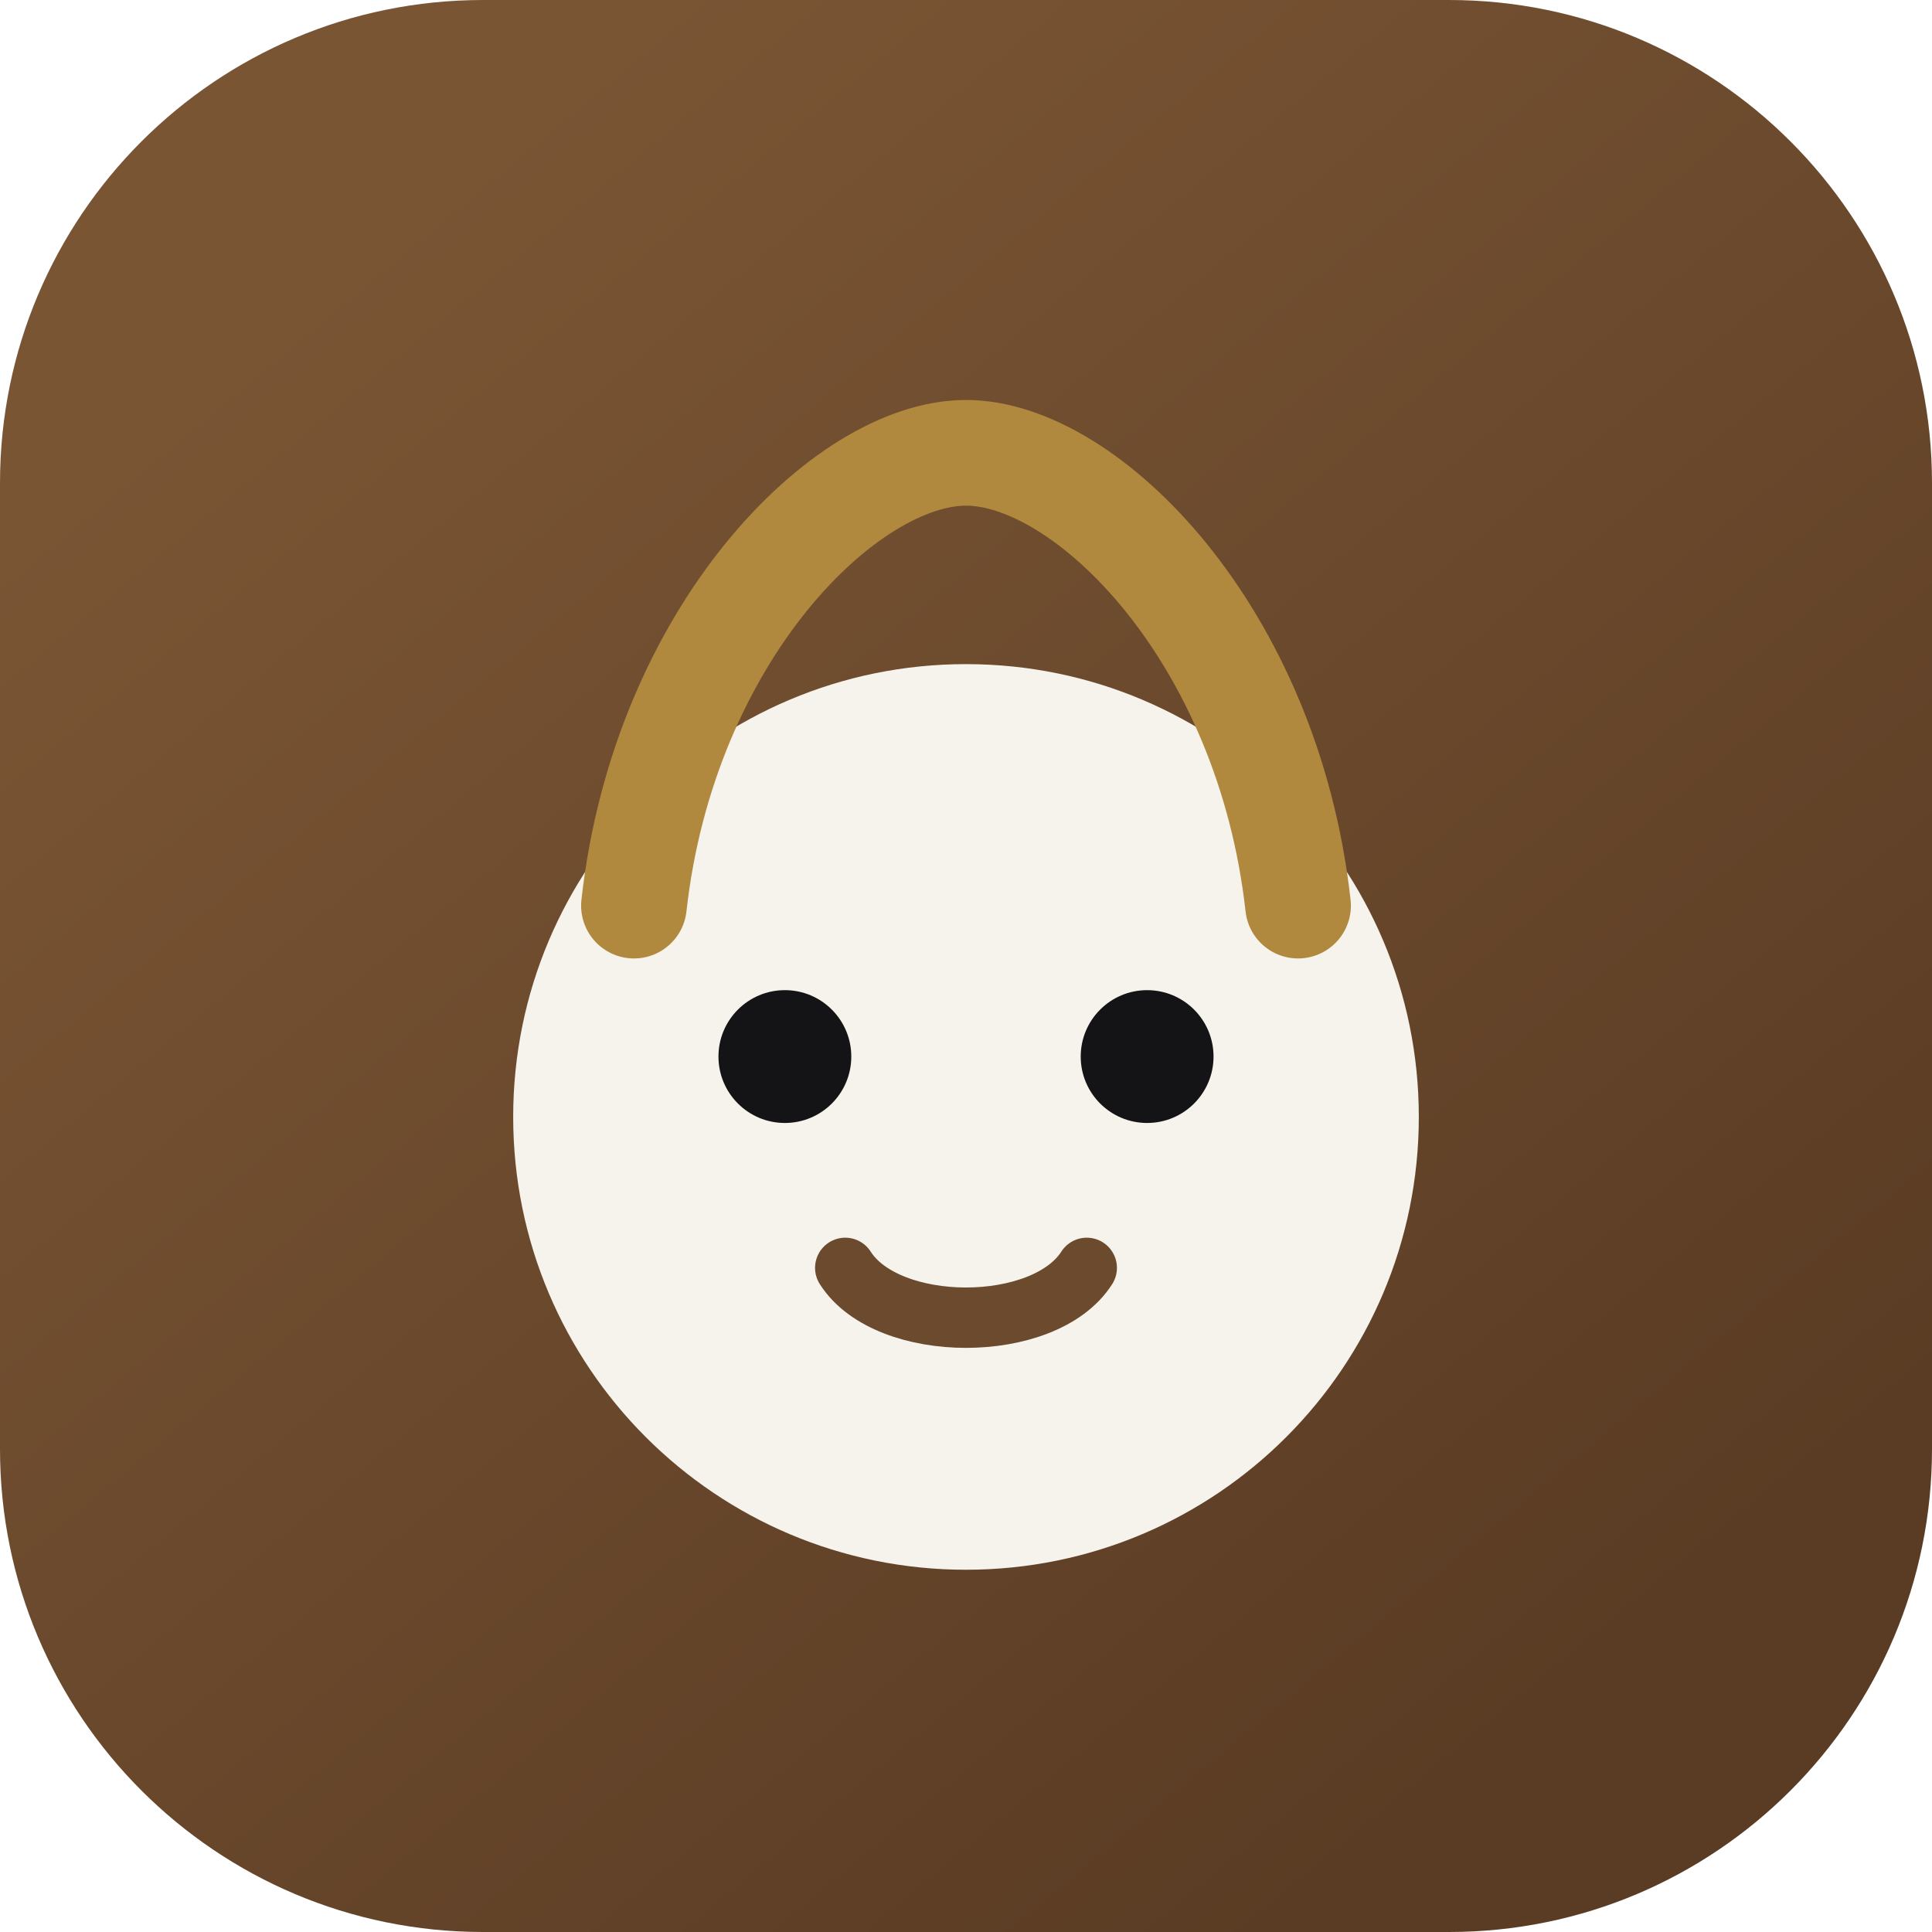
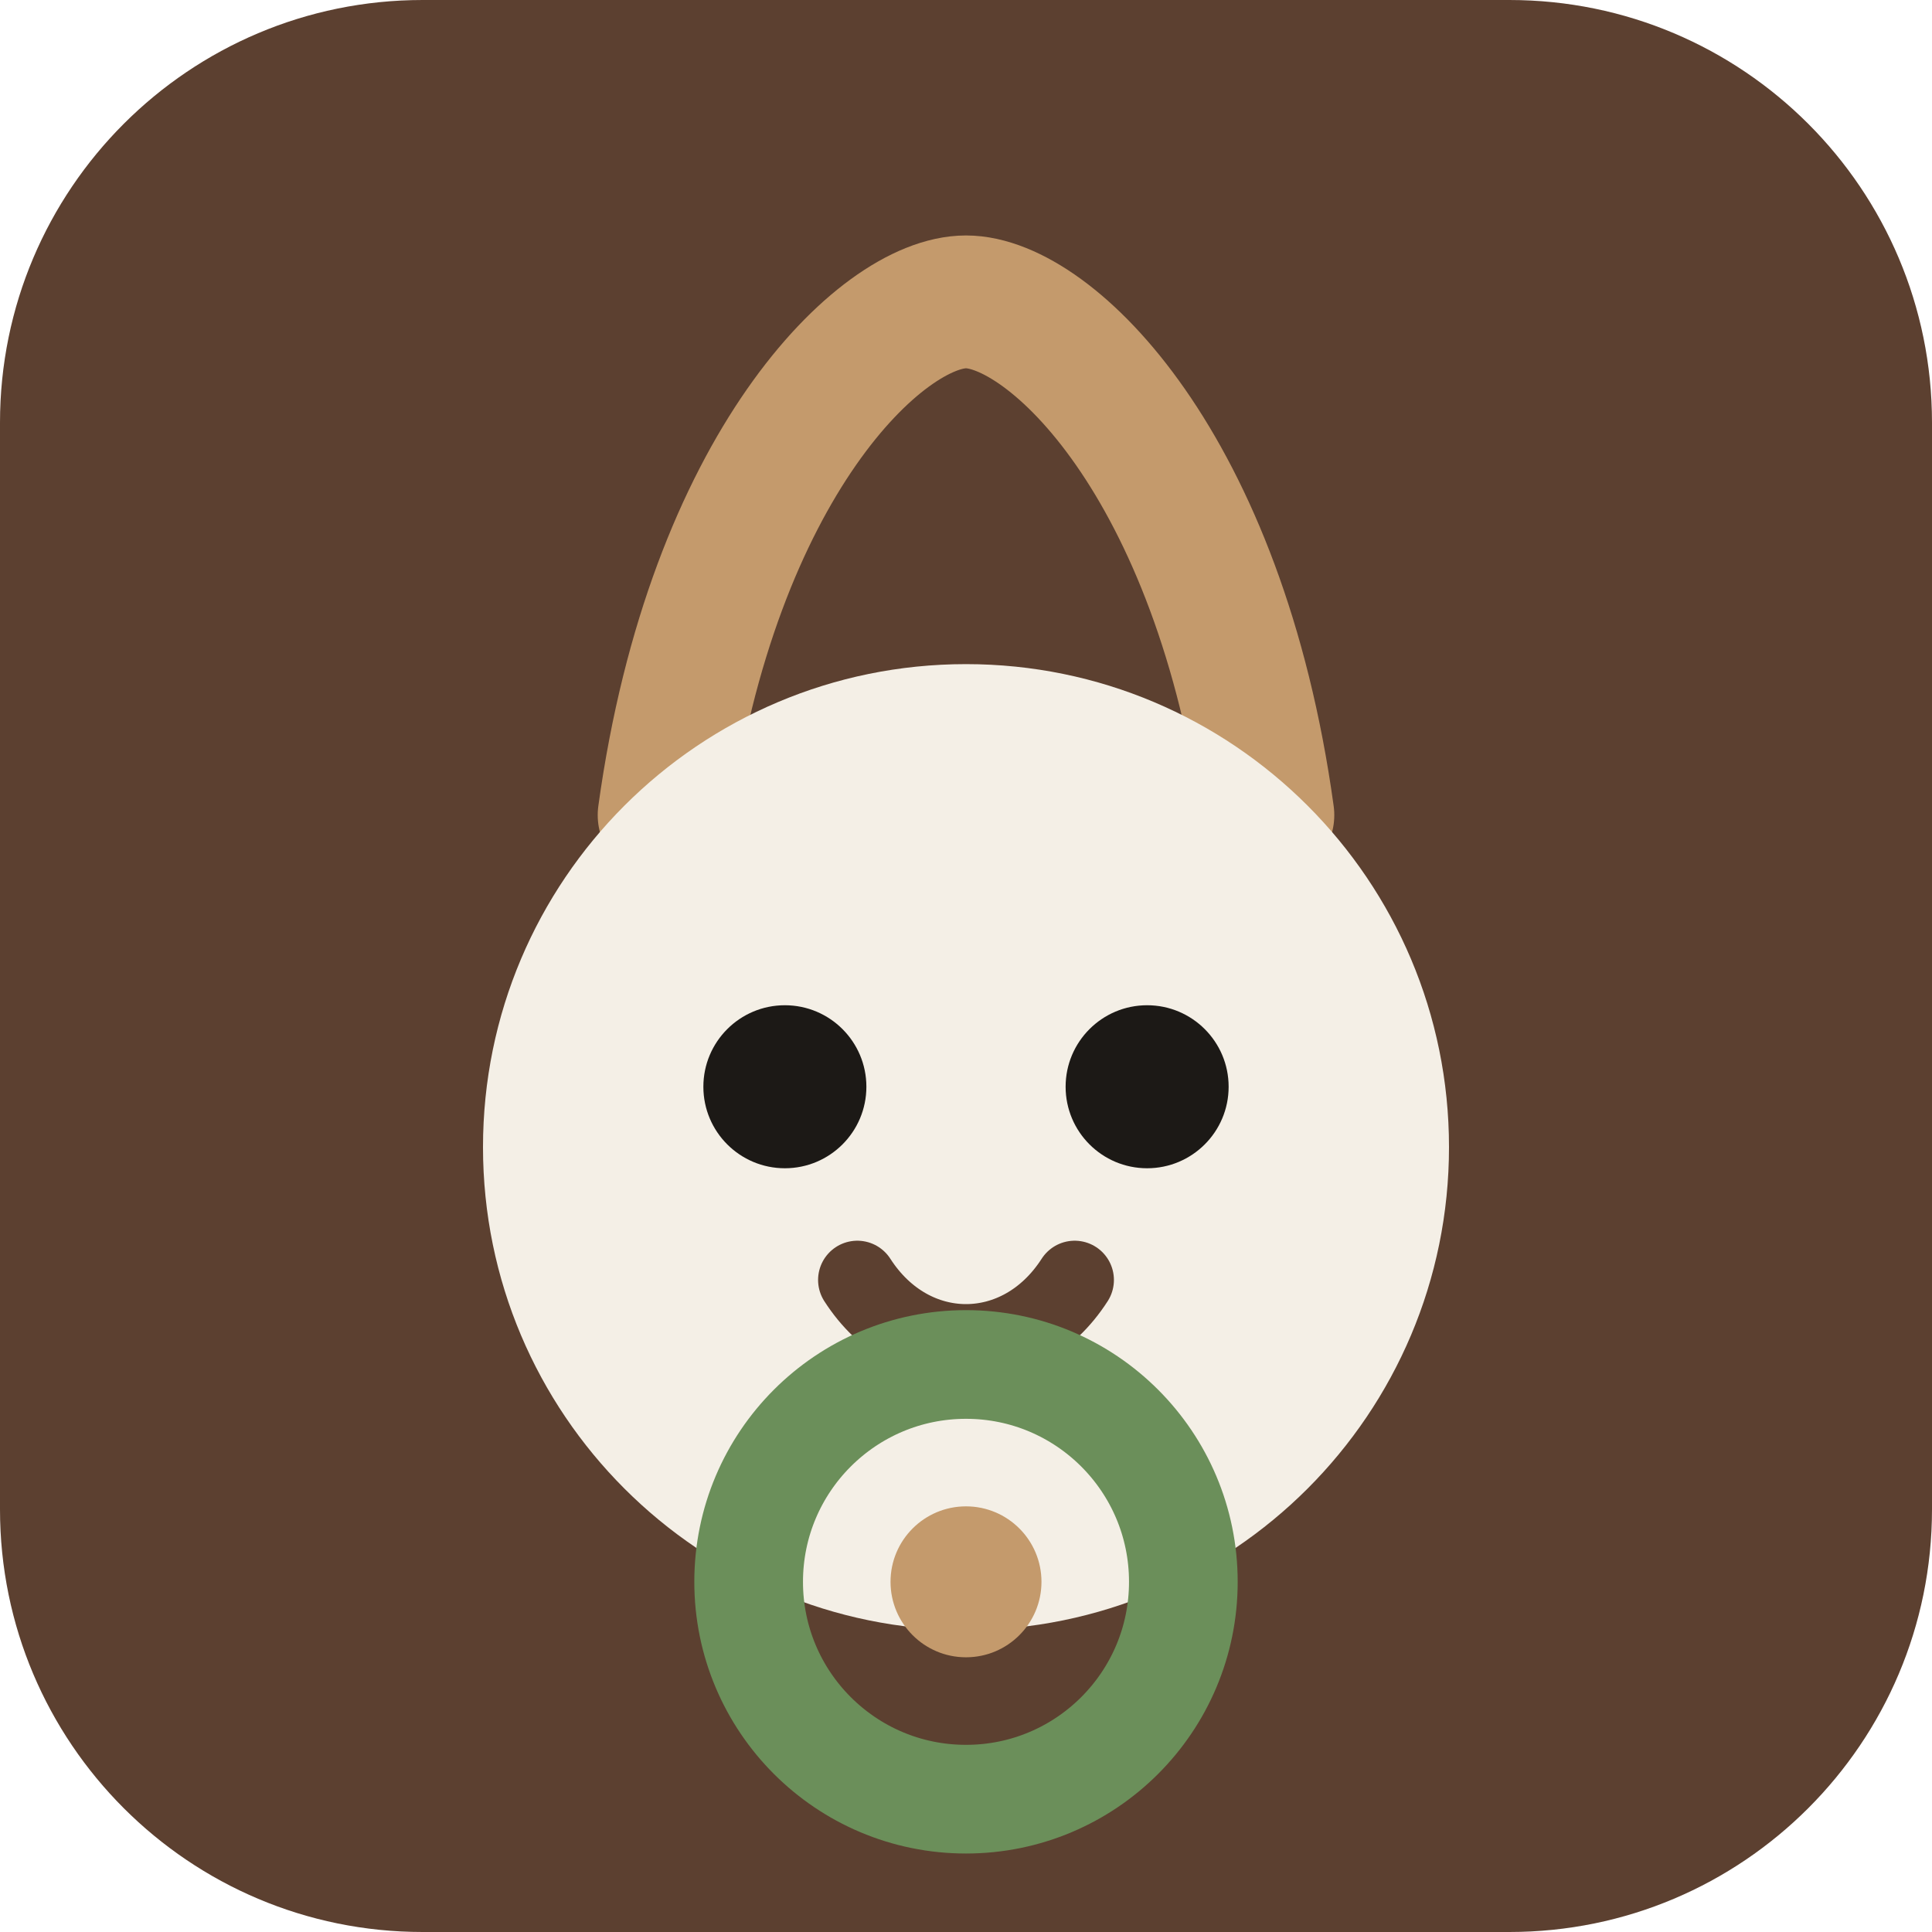
- <svg xmlns="http://www.w3.org/2000/svg" viewBox="0 0 64 64" role="img" aria-label="FiberShare">
-   <defs>
-     <linearGradient id="g" x1="12" y1="8" x2="52" y2="56" gradientUnits="userSpaceOnUse">
-       <stop stop-color="#7a5534" />
-       <stop offset="1" stop-color="#5a3c24" />
-     </linearGradient>
-   </defs>
-   <rect width="64" height="64" rx="16" fill="url(#g)" />
-   <circle cx="32" cy="37" r="15" fill="#f6f3ec" />
-   <path d="M21 30c1-9 7-15 11-15s10 6 11 15" fill="none" stroke="#b0893e" stroke-width="3.5" stroke-linecap="round" />
-   <circle cx="26" cy="35" r="2.2" fill="#141416" />
-   <circle cx="38" cy="35" r="2.2" fill="#141416" />
-   <path d="M28 42c1.4 2.2 6.6 2.2 8 0" fill="none" stroke="#6b4a2e" stroke-width="2" stroke-linecap="round" />
+ <svg xmlns="http://www.w3.org/2000/svg" viewBox="0 0 32 32" role="img" aria-label="FiberShare">
+   <rect width="32" height="32" rx="7" fill="#5c4030" />
+   <path d="M11 13.5c.8-5.8 3.6-8.5 5-8.5s4.2 2.7 5 8.5" fill="none" stroke="#c49a6c" stroke-width="2.2" stroke-linecap="round" />
+   <circle cx="16" cy="19" r="8" fill="#f4efe6" />
+   <circle cx="13" cy="18" r="1.35" fill="#1c1916" />
+   <circle cx="19" cy="18" r="1.35" fill="#1c1916" />
+   <path d="M14.2 21.2c.9 1.4 2.7 1.4 3.6 0" fill="none" stroke="#5c4030" stroke-width="1.3" stroke-linecap="round" />
+   <circle cx="16" cy="26.2" r="3.6" fill="none" stroke="#6b8f5a" stroke-width="1.8" />
+   <circle cx="16" cy="26.2" r="1.25" fill="#c49a6c" />
</svg>
